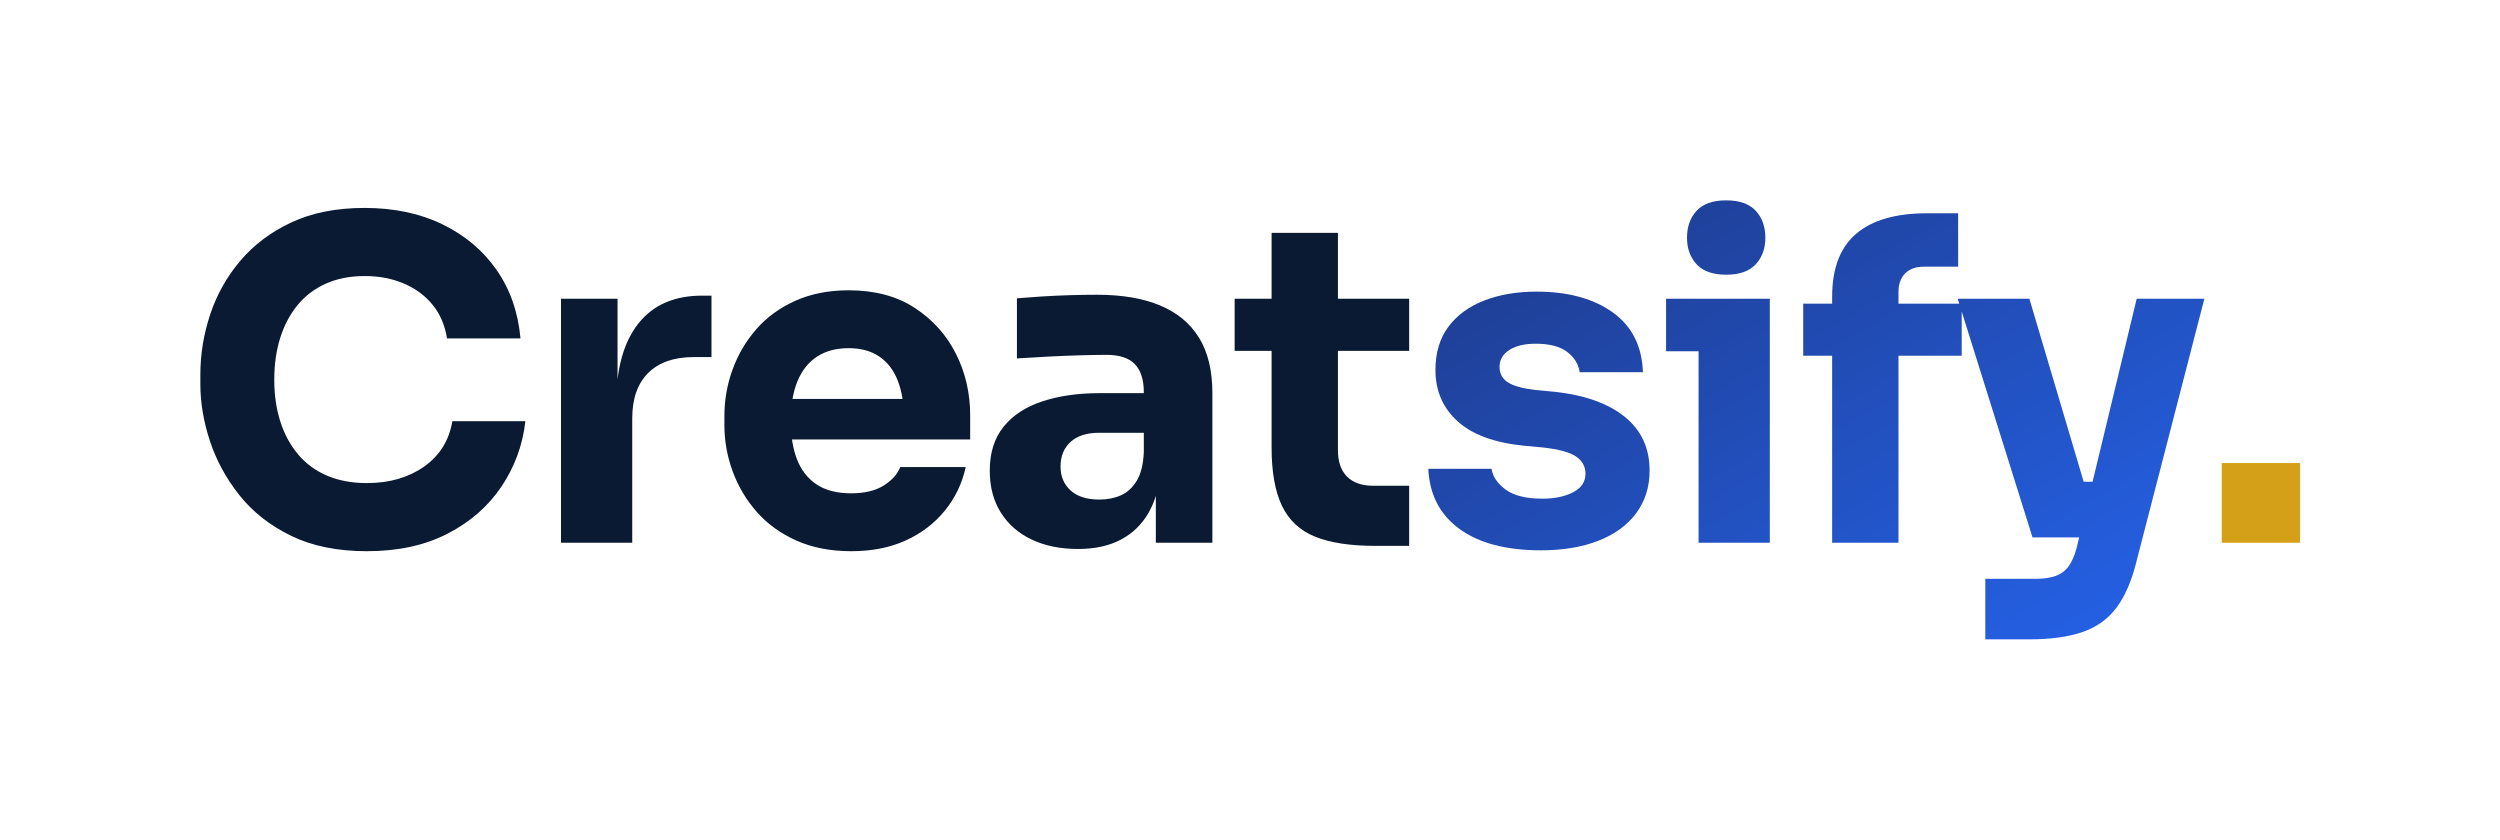
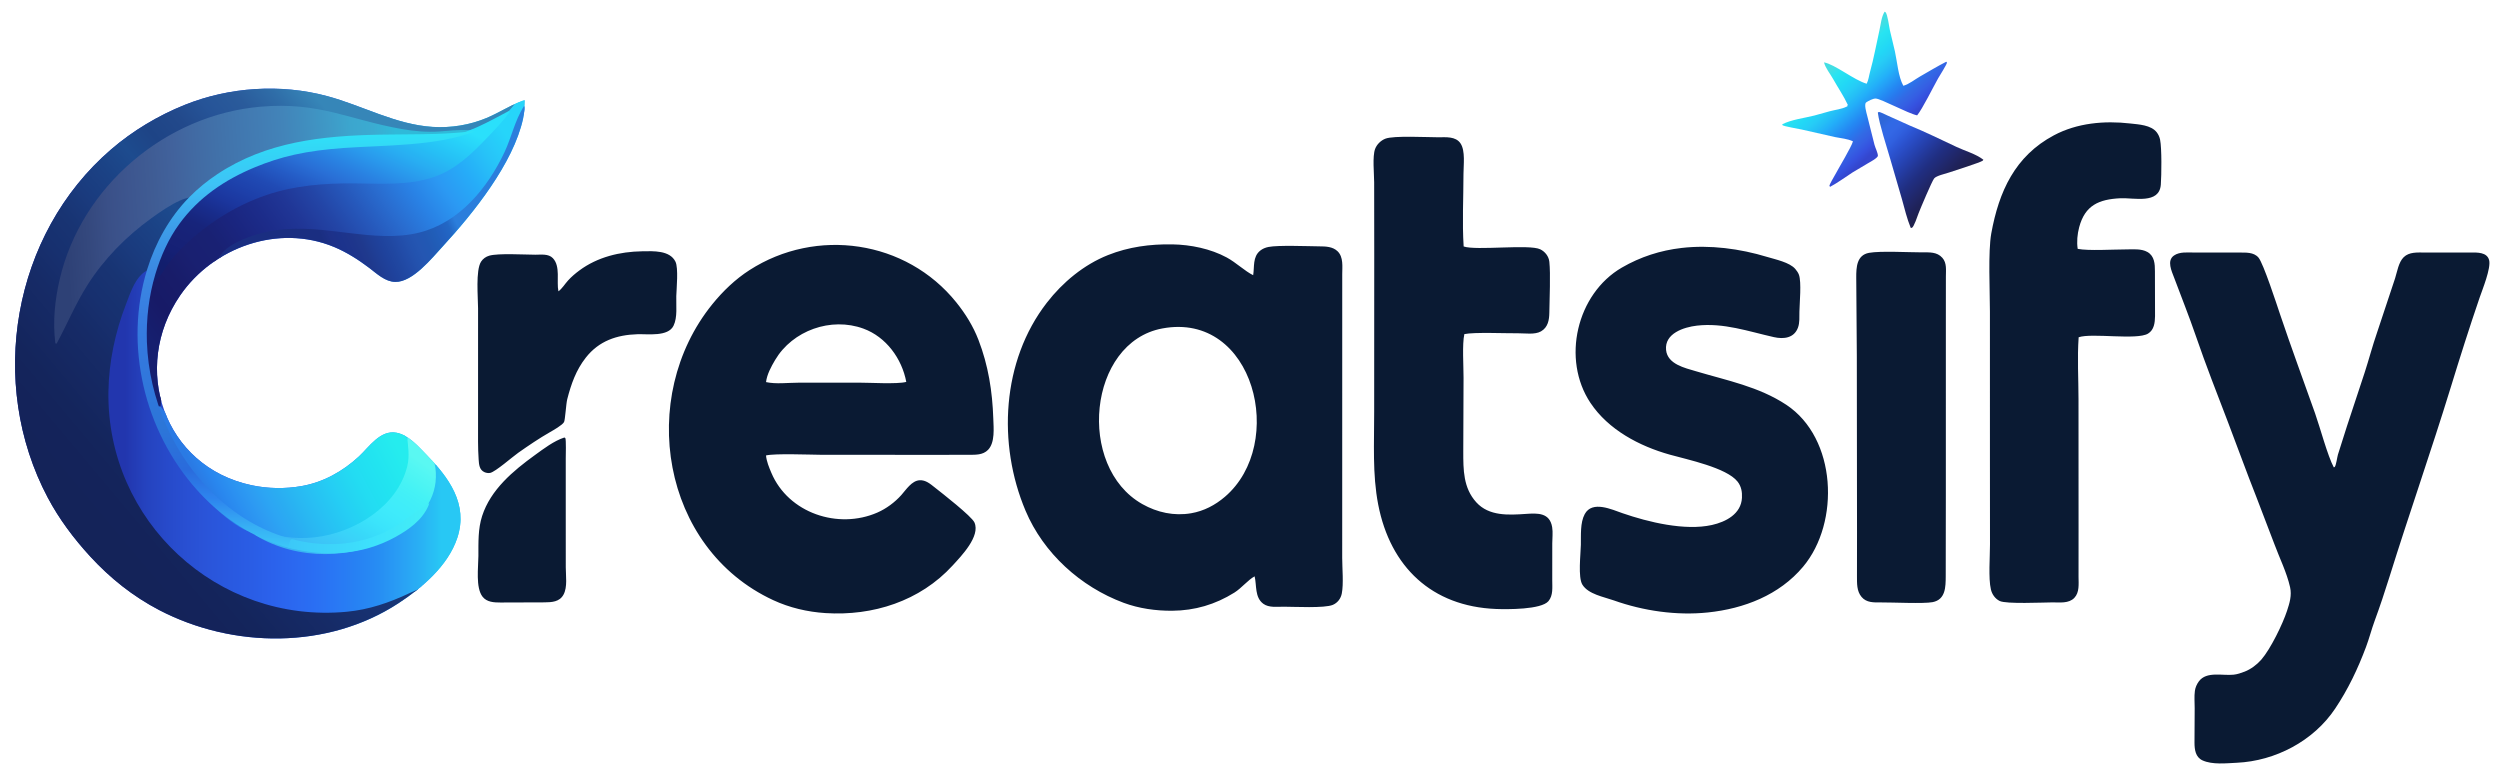
- <svg xmlns="http://www.w3.org/2000/svg" viewBox="0 0 1123 377" width="1123" height="377">
+ <svg xmlns="http://www.w3.org/2000/svg" viewBox="264 404 2170 673" width="2170" height="673">
  <defs>
-     <linearGradient id="g1" x1="0" y1="0" x2="1" y2="1">
-       <stop offset="0" stop-color="#1E3A8A" />
-       <stop offset="1" stop-color="#2563EB" />
+     <linearGradient id="g0" gradientUnits="userSpaceOnUse" x1="610.71" y1="554.34" x2="293.48" y2="820.53">
+       <stop offset="0" stop-color="#3686b8" />
+       <stop offset="0.031" stop-color="#3686b8" />
+       <stop offset="0.094" stop-color="#2f6da8" />
+       <stop offset="0.156" stop-color="#2a5b9b" />
+       <stop offset="0.219" stop-color="#265498" />
+       <stop offset="0.281" stop-color="#22498b" />
+       <stop offset="0.344" stop-color="#1e4486" />
+       <stop offset="0.406" stop-color="#1d4b8e" />
+       <stop offset="0.469" stop-color="#1b4285" />
+       <stop offset="0.531" stop-color="#1a3b7e" />
+       <stop offset="0.594" stop-color="#183473" />
+       <stop offset="0.656" stop-color="#17306f" />
+       <stop offset="0.719" stop-color="#162b67" />
+       <stop offset="0.781" stop-color="#152862" />
+       <stop offset="0.844" stop-color="#14255c" />
+       <stop offset="0.906" stop-color="#14235a" />
+       <stop offset="0.969" stop-color="#142359" />
+       <stop offset="1" stop-color="#142359" />
+     </linearGradient>
+     <linearGradient id="g1" gradientUnits="userSpaceOnUse" x1="363.5" y1="852.15" x2="656.5" y2="852.15">
+       <stop offset="0" stop-color="#2236ae" />
+       <stop offset="0.031" stop-color="#2236ae" />
+       <stop offset="0.094" stop-color="#2543bf" />
+       <stop offset="0.156" stop-color="#274aca" />
+       <stop offset="0.219" stop-color="#2950d3" />
+       <stop offset="0.281" stop-color="#2a55da" />
+       <stop offset="0.344" stop-color="#2959e0" />
+       <stop offset="0.406" stop-color="#2a5de5" />
+       <stop offset="0.469" stop-color="#2b62ec" />
+       <stop offset="0.531" stop-color="#2b68f0" />
+       <stop offset="0.594" stop-color="#2a6ff3" />
+       <stop offset="0.656" stop-color="#2978f4" />
+       <stop offset="0.719" stop-color="#2782f3" />
+       <stop offset="0.781" stop-color="#278df3" />
+       <stop offset="0.844" stop-color="#299ef4" />
+       <stop offset="0.906" stop-color="#29b1f4" />
+       <stop offset="0.969" stop-color="#28c8f4" />
+       <stop offset="1" stop-color="#28c8f4" />
+     </linearGradient>
+     <linearGradient id="g2" gradientUnits="userSpaceOnUse" x1="695.02" y1="489.63" x2="389.68" y2="711.47">
+       <stop offset="0" stop-color="#26d5fa" />
+       <stop offset="0.031" stop-color="#26d5fa" />
+       <stop offset="0.094" stop-color="#27c3f8" />
+       <stop offset="0.156" stop-color="#26acf8" />
+       <stop offset="0.219" stop-color="#2b99f3" />
+       <stop offset="0.281" stop-color="#2982e5" />
+       <stop offset="0.344" stop-color="#296dd0" />
+       <stop offset="0.406" stop-color="#2658bb" />
+       <stop offset="0.469" stop-color="#2345a6" />
+       <stop offset="0.531" stop-color="#203696" />
+       <stop offset="0.594" stop-color="#1c2c8a" />
+       <stop offset="0.656" stop-color="#1a257f" />
+       <stop offset="0.719" stop-color="#192173" />
+       <stop offset="0.781" stop-color="#192071" />
+       <stop offset="0.844" stop-color="#181c69" />
+       <stop offset="0.906" stop-color="#171a67" />
+       <stop offset="0.969" stop-color="#161f6f" />
+       <stop offset="1" stop-color="#161f6f" />
+     </linearGradient>
+     <linearGradient id="g3" gradientUnits="userSpaceOnUse" x1="619.03" y1="543.63" x2="308.15" y2="565.36">
+       <stop offset="0" stop-color="#2fbad9" />
+       <stop offset="0.031" stop-color="#2fbad9" />
+       <stop offset="0.094" stop-color="#3babd1" />
+       <stop offset="0.156" stop-color="#3ca6ce" />
+       <stop offset="0.219" stop-color="#3f99c6" />
+       <stop offset="0.281" stop-color="#408ebf" />
+       <stop offset="0.344" stop-color="#4284b9" />
+       <stop offset="0.406" stop-color="#427db4" />
+       <stop offset="0.469" stop-color="#4177af" />
+       <stop offset="0.531" stop-color="#4171a9" />
+       <stop offset="0.594" stop-color="#416aa3" />
+       <stop offset="0.656" stop-color="#41629c" />
+       <stop offset="0.719" stop-color="#3f5c94" />
+       <stop offset="0.781" stop-color="#3d568f" />
+       <stop offset="0.844" stop-color="#3a5088" />
+       <stop offset="0.906" stop-color="#34487d" />
+       <stop offset="0.969" stop-color="#2e4176" />
+       <stop offset="1" stop-color="#2e4176" />
+     </linearGradient>
+     <linearGradient id="g4" gradientUnits="userSpaceOnUse" x1="614.44" y1="791.07" x2="459.15" y2="873.64">
+       <stop offset="0" stop-color="#25ecee" />
+       <stop offset="0.031" stop-color="#25ecee" />
+       <stop offset="0.094" stop-color="#24e8ef" />
+       <stop offset="0.156" stop-color="#22e4f0" />
+       <stop offset="0.219" stop-color="#22e0f1" />
+       <stop offset="0.281" stop-color="#23dcf2" />
+       <stop offset="0.344" stop-color="#24d5f2" />
+       <stop offset="0.406" stop-color="#25cef4" />
+       <stop offset="0.469" stop-color="#26c6f3" />
+       <stop offset="0.531" stop-color="#28bef3" />
+       <stop offset="0.594" stop-color="#29b6f2" />
+       <stop offset="0.656" stop-color="#2aadf2" />
+       <stop offset="0.719" stop-color="#2ca5f3" />
+       <stop offset="0.781" stop-color="#2d9bf2" />
+       <stop offset="0.844" stop-color="#2b91f1" />
+       <stop offset="0.906" stop-color="#2986ee" />
+       <stop offset="0.969" stop-color="#2a7ae4" />
+       <stop offset="1" stop-color="#2a7ae4" />
+     </linearGradient>
+     <linearGradient id="g5" gradientUnits="userSpaceOnUse" x1="583.41" y1="467.21" x2="480.78" y2="677.63">
+       <stop offset="0" stop-color="#2ae0fb" />
+       <stop offset="0.031" stop-color="#2ae0fb" />
+       <stop offset="0.094" stop-color="#27cff9" />
+       <stop offset="0.156" stop-color="#26bff5" />
+       <stop offset="0.219" stop-color="#28adf2" />
+       <stop offset="0.281" stop-color="#2998ec" />
+       <stop offset="0.344" stop-color="#2982e2" />
+       <stop offset="0.406" stop-color="#296fd6" />
+       <stop offset="0.469" stop-color="#245bc5" />
+       <stop offset="0.531" stop-color="#204ab4" />
+       <stop offset="0.594" stop-color="#1d40aa" />
+       <stop offset="0.656" stop-color="#1b369e" />
+       <stop offset="0.719" stop-color="#182c8b" />
+       <stop offset="0.781" stop-color="#17247b" />
+       <stop offset="0.844" stop-color="#172277" />
+       <stop offset="0.906" stop-color="#152075" />
+       <stop offset="0.969" stop-color="#121e6d" />
+       <stop offset="1" stop-color="#121e6d" />
+     </linearGradient>
+     <linearGradient id="g6" gradientUnits="userSpaceOnUse" x1="663.66" y1="596.27" x2="554.34" y2="644.94">
+       <stop offset="0" stop-color="#2b7edc" />
+       <stop offset="0.031" stop-color="#2b7edc" />
+       <stop offset="0.094" stop-color="#2267c5" />
+       <stop offset="0.156" stop-color="#2260bf" />
+       <stop offset="0.219" stop-color="#215db7" />
+       <stop offset="0.281" stop-color="#2258b3" />
+       <stop offset="0.344" stop-color="#2456b2" />
+       <stop offset="0.406" stop-color="#2352ae" />
+       <stop offset="0.469" stop-color="#224ca8" />
+       <stop offset="0.531" stop-color="#2047a1" />
+       <stop offset="0.594" stop-color="#1f429c" />
+       <stop offset="0.656" stop-color="#1f3e95" />
+       <stop offset="0.719" stop-color="#1f398d" />
+       <stop offset="0.781" stop-color="#1e358c" />
+       <stop offset="0.844" stop-color="#1c338c" />
+       <stop offset="0.906" stop-color="#1d3189" />
+       <stop offset="0.969" stop-color="#1a2e81" />
+       <stop offset="1" stop-color="#1a2e81" />
+     </linearGradient>
+     <linearGradient id="g7" gradientUnits="userSpaceOnUse" x1="631.12" y1="800.61" x2="557.89" y2="909.18">
+       <stop offset="0" stop-color="#5af8f2" />
+       <stop offset="0.031" stop-color="#5af8f2" />
+       <stop offset="0.094" stop-color="#52f6f3" />
+       <stop offset="0.156" stop-color="#4cf4f3" />
+       <stop offset="0.219" stop-color="#45f2f5" />
+       <stop offset="0.281" stop-color="#42eff7" />
+       <stop offset="0.344" stop-color="#40edf9" />
+       <stop offset="0.406" stop-color="#3febfb" />
+       <stop offset="0.469" stop-color="#3de8fb" />
+       <stop offset="0.531" stop-color="#3be4fb" />
+       <stop offset="0.594" stop-color="#39defa" />
+       <stop offset="0.656" stop-color="#38d8f9" />
+       <stop offset="0.719" stop-color="#3ad2f9" />
+       <stop offset="0.781" stop-color="#3bcbf8" />
+       <stop offset="0.844" stop-color="#3cc5f7" />
+       <stop offset="0.906" stop-color="#3cbdf6" />
+       <stop offset="0.969" stop-color="#38b3f3" />
+       <stop offset="1" stop-color="#38b3f3" />
+     </linearGradient>
+     <linearGradient id="g8" gradientUnits="userSpaceOnUse" x1="645.32" y1="518.26" x2="647.29" y2="529.43">
+       <stop offset="0" stop-color="#2fe4f7" />
+       <stop offset="0.083" stop-color="#2fe4f7" />
+       <stop offset="0.25" stop-color="#29e5f8" />
+       <stop offset="0.417" stop-color="#28e5f9" />
+       <stop offset="0.583" stop-color="#26e1f9" />
+       <stop offset="0.75" stop-color="#26d9f8" />
+       <stop offset="0.917" stop-color="#27d3f9" />
+       <stop offset="1" stop-color="#27d3f9" />
+     </linearGradient>
+     <linearGradient id="g9" gradientUnits="userSpaceOnUse" x1="621.71" y1="835.88" x2="629.27" y2="866.22">
+       <stop offset="0" stop-color="#44f1f5" />
+       <stop offset="0.083" stop-color="#44f1f5" />
+       <stop offset="0.25" stop-color="#42eff7" />
+       <stop offset="0.417" stop-color="#40ecfa" />
+       <stop offset="0.583" stop-color="#40eafc" />
+       <stop offset="0.75" stop-color="#3ee6fd" />
+       <stop offset="0.917" stop-color="#38dcfb" />
+       <stop offset="1" stop-color="#38dcfb" />
+     </linearGradient>
+     <linearGradient id="g10" gradientUnits="userSpaceOnUse" x1="588.44" y1="861.53" x2="583.97" y2="886.89">
+       <stop offset="0" stop-color="#3de1fc" />
+       <stop offset="0.083" stop-color="#3de1fc" />
+       <stop offset="0.25" stop-color="#3bddfa" />
+       <stop offset="0.417" stop-color="#3bd8fa" />
+       <stop offset="0.583" stop-color="#3bd4fa" />
+       <stop offset="0.75" stop-color="#3dcefa" />
+       <stop offset="0.917" stop-color="#3ec8fb" />
+       <stop offset="1" stop-color="#3ec8fb" />
+     </linearGradient>
+     <linearGradient id="g11" gradientUnits="userSpaceOnUse" x1="461.69" y1="839.74" x2="454.16" y2="852.78">
+       <stop offset="0" stop-color="#2481ec" />
+       <stop offset="0.083" stop-color="#2481ec" />
+       <stop offset="0.25" stop-color="#2685ed" />
+       <stop offset="0.417" stop-color="#298cf0" />
+       <stop offset="0.583" stop-color="#2c94f4" />
+       <stop offset="0.75" stop-color="#309af8" />
+       <stop offset="0.917" stop-color="#339dfa" />
+       <stop offset="1" stop-color="#339dfa" />
+     </linearGradient>
+     <linearGradient id="g12" gradientUnits="userSpaceOnUse" x1="491.91" y1="855.93" x2="492.76" y2="880.15">
+       <stop offset="0" stop-color="#2e96f2" />
+       <stop offset="0.083" stop-color="#2e96f2" />
+       <stop offset="0.25" stop-color="#309df4" />
+       <stop offset="0.417" stop-color="#32a0f6" />
+       <stop offset="0.583" stop-color="#33a5f6" />
+       <stop offset="0.75" stop-color="#35aaf4" />
+       <stop offset="0.917" stop-color="#37adf3" />
+       <stop offset="1" stop-color="#37adf3" />
+     </linearGradient>
+     <linearGradient id="g13" gradientUnits="userSpaceOnUse" x1="545.37" y1="869.29" x2="531.13" y2="890.4">
+       <stop offset="0" stop-color="#3cc8f8" />
+       <stop offset="0.083" stop-color="#3cc8f8" />
+       <stop offset="0.25" stop-color="#3cc4f8" />
+       <stop offset="0.417" stop-color="#3dbff7" />
+       <stop offset="0.583" stop-color="#3dbbf7" />
+       <stop offset="0.75" stop-color="#3bb7f6" />
+       <stop offset="0.917" stop-color="#3ab3f4" />
+       <stop offset="1" stop-color="#3ab3f4" />
+     </linearGradient>
+     <linearGradient id="g14" gradientUnits="userSpaceOnUse" x1="559.83" y1="511.5" x2="590.52" y2="541.14">
+       <stop offset="0" stop-color="#32d6f4" />
+       <stop offset="0.083" stop-color="#32d6f4" />
+       <stop offset="0.25" stop-color="#32dbf5" />
+       <stop offset="0.417" stop-color="#31dff7" />
+       <stop offset="0.583" stop-color="#30dff7" />
+       <stop offset="0.75" stop-color="#32e0f8" />
+       <stop offset="0.917" stop-color="#31e3f9" />
+       <stop offset="1" stop-color="#31e3f9" />
+     </linearGradient>
+     <linearGradient id="g15" gradientUnits="userSpaceOnUse" x1="436.91" y1="812.87" x2="426.86" y2="824.02">
+       <stop offset="0" stop-color="#2e77e1" />
+       <stop offset="0.083" stop-color="#2e77e1" />
+       <stop offset="0.25" stop-color="#2b77e2" />
+       <stop offset="0.417" stop-color="#2879e4" />
+       <stop offset="0.583" stop-color="#287be5" />
+       <stop offset="0.75" stop-color="#2e88f0" />
+       <stop offset="0.917" stop-color="#2f8ff3" />
+       <stop offset="1" stop-color="#2f8ff3" />
+     </linearGradient>
+     <linearGradient id="g16" gradientUnits="userSpaceOnUse" x1="475.84" y1="531.67" x2="457.6" y2="569.07">
+       <stop offset="0" stop-color="#38c9f7" />
+       <stop offset="0.083" stop-color="#38c9f7" />
+       <stop offset="0.25" stop-color="#35c4f5" />
+       <stop offset="0.417" stop-color="#36c2f4" />
+       <stop offset="0.583" stop-color="#39bff5" />
+       <stop offset="0.75" stop-color="#3ebff4" />
+       <stop offset="0.917" stop-color="#42bff7" />
+       <stop offset="1" stop-color="#42bff7" />
+     </linearGradient>
+     <linearGradient id="g17" gradientUnits="userSpaceOnUse" x1="531.54" y1="516.2" x2="502.31" y2="548.67">
+       <stop offset="0" stop-color="#32d4f4" />
+       <stop offset="0.083" stop-color="#32d4f4" />
+       <stop offset="0.25" stop-color="#31d2f6" />
+       <stop offset="0.417" stop-color="#34d2f7" />
+       <stop offset="0.583" stop-color="#37d3f9" />
+       <stop offset="0.75" stop-color="#3fd1f9" />
+       <stop offset="0.917" stop-color="#3dd0fa" />
+       <stop offset="1" stop-color="#3dd0fa" />
+     </linearGradient>
+     <linearGradient id="g18" gradientUnits="userSpaceOnUse" x1="422.88" y1="790.46" x2="406.54" y2="791.6">
+       <stop offset="0" stop-color="#2e73e1" />
+       <stop offset="0.083" stop-color="#2e73e1" />
+       <stop offset="0.25" stop-color="#2d72de" />
+       <stop offset="0.417" stop-color="#2d6fdc" />
+       <stop offset="0.583" stop-color="#2c6cda" />
+       <stop offset="0.75" stop-color="#2a69d9" />
+       <stop offset="0.917" stop-color="#2665d5" />
+       <stop offset="1" stop-color="#2665d5" />
+     </linearGradient>
+     <linearGradient id="g19" gradientUnits="userSpaceOnUse" x1="442.57" y1="562.29" x2="414.33" y2="598.44">
+       <stop offset="0" stop-color="#42bcf5" />
+       <stop offset="0.083" stop-color="#42bcf5" />
+       <stop offset="0.25" stop-color="#43b7f5" />
+       <stop offset="0.417" stop-color="#40aef2" />
+       <stop offset="0.583" stop-color="#39a6ec" />
+       <stop offset="0.75" stop-color="#379fe8" />
+       <stop offset="0.917" stop-color="#399ce7" />
+       <stop offset="1" stop-color="#399ce7" />
+     </linearGradient>
+     <linearGradient id="g20" gradientUnits="userSpaceOnUse" x1="402.34" y1="598.81" x2="403.66" y2="636.65">
+       <stop offset="0" stop-color="#3d9ee9" />
+       <stop offset="0.083" stop-color="#3d9ee9" />
+       <stop offset="0.25" stop-color="#409eea" />
+       <stop offset="0.417" stop-color="#419beb" />
+       <stop offset="0.583" stop-color="#4097e9" />
+       <stop offset="0.75" stop-color="#3f90e6" />
+       <stop offset="0.917" stop-color="#3b88e2" />
+       <stop offset="1" stop-color="#3b88e2" />
+     </linearGradient>
+     <linearGradient id="g21" gradientUnits="userSpaceOnUse" x1="396.59" y1="640.24" x2="382.99" y2="673.89">
+       <stop offset="0" stop-color="#3783dc" />
+       <stop offset="0.083" stop-color="#3783dc" />
+       <stop offset="0.25" stop-color="#3b80da" />
+       <stop offset="0.417" stop-color="#3a80de" />
+       <stop offset="0.583" stop-color="#3a81e4" />
+       <stop offset="0.75" stop-color="#3a7fe5" />
+       <stop offset="0.917" stop-color="#387de3" />
+       <stop offset="1" stop-color="#387de3" />
+     </linearGradient>
+     <linearGradient id="g22" gradientUnits="userSpaceOnUse" x1="380.15" y1="680.54" x2="393.98" y2="708.88">
+       <stop offset="0" stop-color="#377ce0" />
+       <stop offset="0.1" stop-color="#377ce0" />
+       <stop offset="0.3" stop-color="#377cde" />
+       <stop offset="0.5" stop-color="#377ce0" />
+       <stop offset="0.7" stop-color="#357be1" />
+       <stop offset="0.9" stop-color="#3379de" />
+       <stop offset="1" stop-color="#3379de" />
+     </linearGradient>
+     <linearGradient id="g23" gradientUnits="userSpaceOnUse" x1="405.21" y1="749.48" x2="395.11" y2="770.19">
+       <stop offset="0" stop-color="#2c76d8" />
+       <stop offset="0.1" stop-color="#2c76d8" />
+       <stop offset="0.3" stop-color="#2a75d9" />
+       <stop offset="0.5" stop-color="#2c73dd" />
+       <stop offset="0.7" stop-color="#2e6dd9" />
+       <stop offset="0.9" stop-color="#2868d6" />
+       <stop offset="1" stop-color="#2868d6" />
+     </linearGradient>
+     <linearGradient id="g24" gradientUnits="userSpaceOnUse" x1="396.43" y1="716.88" x2="386.83" y2="740.63">
+       <stop offset="0" stop-color="#3177dc" />
+       <stop offset="0.1" stop-color="#3177dc" />
+       <stop offset="0.3" stop-color="#307adf" />
+       <stop offset="0.5" stop-color="#3279df" />
+       <stop offset="0.7" stop-color="#3279e0" />
+       <stop offset="0.9" stop-color="#3078e0" />
+       <stop offset="1" stop-color="#3078e0" />
+     </linearGradient>
+     <linearGradient id="s0" gradientUnits="userSpaceOnUse" x1="1855.14" y1="459.17" x2="1910.89" y2="521.09">
+       <stop offset="0" stop-color="#42dee3" />
+       <stop offset="0.036" stop-color="#42dee3" />
+       <stop offset="0.107" stop-color="#28e4f2" />
+       <stop offset="0.179" stop-color="#25def2" />
+       <stop offset="0.25" stop-color="#22d7f6" />
+       <stop offset="0.321" stop-color="#26cdf6" />
+       <stop offset="0.393" stop-color="#25bff6" />
+       <stop offset="0.464" stop-color="#23aff9" />
+       <stop offset="0.536" stop-color="#249cf6" />
+       <stop offset="0.607" stop-color="#2489f3" />
+       <stop offset="0.679" stop-color="#2878ed" />
+       <stop offset="0.75" stop-color="#326ae5" />
+       <stop offset="0.821" stop-color="#355fe3" />
+       <stop offset="0.893" stop-color="#3551df" />
+       <stop offset="0.964" stop-color="#3446ce" />
+       <stop offset="1" stop-color="#3446ce" />
+     </linearGradient>
+     <linearGradient id="s1" gradientUnits="userSpaceOnUse" x1="1894.03" y1="509.11" x2="1955.45" y2="568.42">
+       <stop offset="0" stop-color="#2e67d8" />
+       <stop offset="0.036" stop-color="#2e67d8" />
+       <stop offset="0.107" stop-color="#3169e5" />
+       <stop offset="0.179" stop-color="#3367e5" />
+       <stop offset="0.25" stop-color="#3060df" />
+       <stop offset="0.321" stop-color="#2c55d3" />
+       <stop offset="0.393" stop-color="#294cc4" />
+       <stop offset="0.464" stop-color="#2644b4" />
+       <stop offset="0.536" stop-color="#243ca3" />
+       <stop offset="0.607" stop-color="#223591" />
+       <stop offset="0.679" stop-color="#202e81" />
+       <stop offset="0.75" stop-color="#202a74" />
+       <stop offset="0.821" stop-color="#202666" />
+       <stop offset="0.893" stop-color="#1f2259" />
+       <stop offset="0.964" stop-color="#1f214e" />
+       <stop offset="1" stop-color="#1f214e" />
+     </linearGradient>
+     <clipPath id="clipC">
+       <path clip-rule="evenodd" d="M719.57 490.84C719.42 496.32 719.19 501.67 718.01 507.05C709.59 545.66 674.94 588.93 648.50 617.64C639.02 627.93 622.23 649.00 607.09 648.70C598.26 648.52 591.19 641.61 584.56 636.59C575.04 629.39 564.82 622.86 553.76 618.28C505.77 598.38 449.30 618.37 420.39 660.39C377.26 723.07 405.91 809.09 482.54 825.21C496.67 828.18 511.44 828.42 525.66 825.94C544.52 822.66 561.45 813.21 575.44 800.30C584.46 791.96 594.03 776.89 608.26 779.62C618.60 781.60 626.92 791.31 633.95 798.47C653.46 818.33 670.67 841.55 660.94 870.86C652.89 895.11 630.49 914.15 609.76 927.68C548.39 967.73 466.33 966.91 402.28 933.59C379.54 921.75 359.56 905.81 342.25 886.95C328.08 871.50 315.36 854.59 305.51 836.04C252.74 736.62 274.71 607.48 360.43 533.70C379.23 517.52 401.27 504.32 424.28 495.06C462.97 479.49 507.51 476.56 547.82 487.37C578.67 495.65 607.16 512.09 639.53 514.15C655.40 515.16 671.65 512.54 686.33 506.41C697.70 501.66 707.82 494.72 719.57 490.84Z" />
+     </clipPath>
+     <linearGradient id="rimA" gradientUnits="userSpaceOnUse" x1="0" y1="517" x2="0" y2="880">
+       <stop offset="0" stop-color="#2fe4f7" />
+       <stop offset="0.06" stop-color="#34d3f6" />
+       <stop offset="0.13" stop-color="#3ec2f6" />
+       <stop offset="0.23" stop-color="#3d9ee9" />
+       <stop offset="0.34" stop-color="#3b88e2" />
+       <stop offset="0.45" stop-color="#377ce0" />
+       <stop offset="0.59" stop-color="#3177dc" />
+       <stop offset="0.71" stop-color="#2c76d8" />
+       <stop offset="0.81" stop-color="#2a6bdc" />
+       <stop offset="0.88" stop-color="#2d84ee" />
+       <stop offset="0.95" stop-color="#37b0f4" />
+       <stop offset="1" stop-color="#3cc8f8" />
+     </linearGradient>
+     <linearGradient id="rimB" gradientUnits="userSpaceOnUse" x1="515" y1="0" x2="644" y2="0">
+       <stop offset="0" stop-color="#3cc8f8" />
+       <stop offset="0.55" stop-color="#3de1fc" />
+       <stop offset="1" stop-color="#44f1f5" />
    </linearGradient>
  </defs>
-   <path id="Creat" d="M164.80 247.60C151.60 247.60 140.27 245.30 130.80 240.70C121.33 236.10 113.60 230.03 107.60 222.50C101.60 214.97 97.17 206.83 94.30 198.10C91.43 189.37 90.00 180.87 90.00 172.60L90.00 168.20C90.00 159.13 91.47 150.17 94.40 141.30C97.33 132.43 101.83 124.40 107.90 117.20C113.97 110.00 121.63 104.23 130.90 99.90C140.17 95.57 151.13 93.40 163.80 93.40C177.00 93.40 188.67 95.87 198.80 100.80C208.93 105.73 217.03 112.57 223.10 121.30C229.17 130.03 232.73 140.27 233.80 152.00L200.80 152.00C199.87 146.13 197.73 141.13 194.40 137.00C191.07 132.87 186.77 129.67 181.50 127.40C176.23 125.13 170.33 124.00 163.80 124.00C157.27 124.00 151.47 125.13 146.40 127.40C141.33 129.67 137.10 132.87 133.70 137.00C130.30 141.13 127.70 146.03 125.90 151.70C124.10 157.37 123.20 163.67 123.20 170.60C123.20 177.40 124.10 183.63 125.90 189.30C127.70 194.97 130.37 199.90 133.90 204.10C137.43 208.30 141.80 211.50 147.00 213.70C152.20 215.90 158.13 217.00 164.80 217.00C174.93 217.00 183.50 214.53 190.50 209.60C197.50 204.67 201.73 197.87 203.20 189.20L236.00 189.20C234.80 199.87 231.23 209.63 225.30 218.50C219.37 227.37 211.30 234.43 201.10 239.70C190.90 244.97 178.80 247.60 164.80 247.60ZM252.00 243.80L252.00 134.20L277.40 134.20L277.40 181.20L276.80 181.20C276.80 165.73 280.10 153.80 286.70 145.40C293.30 137.00 302.87 132.80 315.40 132.80L319.60 132.80L319.60 160.40L311.60 160.40C302.80 160.40 296.00 162.77 291.20 167.50C286.40 172.23 284.00 179.07 284.00 188.00L284.00 243.80ZM382.40 247.60C373.07 247.60 364.83 246.00 357.70 242.80C350.57 239.60 344.63 235.30 339.90 229.90C335.17 224.50 331.57 218.43 329.10 211.70C326.63 204.97 325.40 198.07 325.40 191.00L325.40 187.00C325.40 179.67 326.63 172.63 329.10 165.90C331.57 159.17 335.13 153.13 339.80 147.80C344.47 142.47 350.30 138.23 357.30 135.10C364.30 131.97 372.27 130.40 381.20 130.40C392.93 130.40 402.83 133.03 410.90 138.30C418.97 143.57 425.13 150.43 429.40 158.90C433.67 167.37 435.80 176.60 435.80 186.60L435.80 197.40L338.80 197.40L338.80 179.20L416.40 179.20L406.00 187.60C406.00 181.07 405.07 175.47 403.20 170.80C401.33 166.13 398.57 162.57 394.90 160.10C391.23 157.63 386.67 156.40 381.20 156.40C375.60 156.40 370.87 157.67 367.00 160.20C363.13 162.73 360.20 166.43 358.20 171.30C356.20 176.17 355.20 182.13 355.20 189.20C355.20 195.73 356.13 201.43 358.00 206.30C359.87 211.17 362.80 214.93 366.80 217.60C370.80 220.27 376.00 221.60 382.40 221.60C388.27 221.60 393.07 220.47 396.80 218.20C400.53 215.93 403.07 213.13 404.40 209.80L433.80 209.80C432.20 217.13 429.07 223.67 424.40 229.40C419.73 235.13 413.87 239.60 406.80 242.80C399.73 246.00 391.60 247.60 382.40 247.60ZM519.20 243.80L519.20 211.40L513.80 211.40L513.80 176.20C513.80 170.60 512.47 166.40 509.80 163.60C507.13 160.80 502.87 159.40 497.00 159.40C494.07 159.40 490.20 159.47 485.40 159.60C480.60 159.73 475.67 159.93 470.60 160.20C465.53 160.47 460.93 160.73 456.80 161.00L456.80 134.00C459.87 133.73 463.47 133.47 467.60 133.20C471.73 132.93 476.00 132.73 480.40 132.60C484.80 132.47 488.93 132.40 492.80 132.40C504.00 132.40 513.43 134.00 521.10 137.20C528.77 140.40 534.60 145.23 538.60 151.70C542.60 158.17 544.60 166.47 544.60 176.60L544.60 243.80ZM484.20 246.60C476.33 246.60 469.43 245.20 463.50 242.40C457.57 239.60 452.93 235.57 449.60 230.30C446.27 225.03 444.60 218.73 444.60 211.40C444.60 203.40 446.67 196.83 450.80 191.70C454.93 186.57 460.73 182.77 468.20 180.30C475.67 177.83 484.27 176.60 494.00 176.60L517.40 176.60L517.40 194.40L493.80 194.40C488.20 194.40 483.90 195.77 480.90 198.50C477.90 201.23 476.40 204.93 476.40 209.60C476.40 214.00 477.90 217.57 480.90 220.30C483.90 223.03 488.20 224.40 493.80 224.40C497.40 224.40 500.63 223.77 503.50 222.50C506.37 221.23 508.73 219.07 510.60 216.00C512.47 212.93 513.53 208.67 513.80 203.20L521.40 211.20C520.73 218.80 518.90 225.20 515.90 230.40C512.90 235.60 508.77 239.60 503.50 242.40C498.23 245.20 491.80 246.60 484.20 246.60ZM617.60 245.20C606.53 245.20 597.60 243.83 590.80 241.10C584.00 238.37 579.03 233.77 575.90 227.30C572.77 220.83 571.20 212.07 571.20 201.00L571.20 104.60L601.00 104.60L601.00 202.20C601.00 207.40 602.37 211.37 605.10 214.10C607.83 216.83 611.73 218.20 616.80 218.20L633.00 218.20L633.00 245.20ZM554.60 157.60L554.60 134.20L633.00 134.20L633.00 157.60Z" fill="#0A1A33" />
-   <path id="sify" d="M692.20 247.20C676.60 247.20 664.40 244.00 655.60 237.60C646.80 231.20 642.13 222.20 641.60 210.60L670.00 210.60C670.53 214.07 672.63 217.17 676.30 219.90C679.97 222.63 685.47 224.00 692.80 224.00C698.40 224.00 703.03 223.03 706.70 221.10C710.37 219.17 712.20 216.40 712.20 212.80C712.20 209.60 710.80 207.03 708.00 205.10C705.20 203.17 700.20 201.80 693.00 201.00L684.40 200.20C671.20 198.87 661.30 195.20 654.70 189.20C648.10 183.20 644.80 175.53 644.80 166.20C644.80 158.47 646.73 152.00 650.60 146.80C654.47 141.60 659.83 137.67 666.70 135.00C673.57 132.33 681.40 131.00 690.20 131.00C704.33 131.00 715.73 134.10 724.40 140.30C733.07 146.50 737.60 155.47 738.00 167.20L709.60 167.20C709.07 163.60 707.20 160.57 704.00 158.10C700.80 155.63 696.07 154.40 689.80 154.40C684.87 154.40 680.93 155.33 678.00 157.20C675.07 159.07 673.60 161.60 673.60 164.80C673.60 167.87 674.87 170.20 677.40 171.80C679.93 173.40 684.07 174.53 689.80 175.20L698.40 176.00C711.87 177.47 722.33 181.20 729.80 187.20C737.27 193.20 741.00 201.27 741.00 211.40C741.00 218.73 739.00 225.10 735.00 230.50C731.00 235.90 725.33 240.03 718.00 242.90C710.67 245.77 702.07 247.20 692.20 247.20ZM763.00 243.80L763.00 134.20L795.00 134.20L795.00 243.80ZM748.40 157.80L748.40 134.20L795.00 134.20L795.00 157.80ZM775.40 123.40C769.40 123.40 764.97 121.83 762.10 118.70C759.23 115.57 757.80 111.60 757.80 106.80C757.80 101.87 759.23 97.83 762.10 94.70C764.97 91.57 769.40 90.00 775.40 90.00C781.40 90.00 785.83 91.57 788.70 94.70C791.57 97.83 793.00 101.87 793.00 106.80C793.00 111.60 791.57 115.57 788.70 118.70C785.83 121.83 781.40 123.40 775.40 123.40ZM823.00 243.80L823.00 133.20C823.00 120.53 826.60 111.13 833.80 105.00C841.00 98.87 851.60 95.80 865.60 95.80L879.60 95.80L879.60 119.80L864.20 119.80C860.60 119.80 857.80 120.80 855.80 122.80C853.80 124.80 852.80 127.60 852.80 131.20L852.80 243.80ZM810.00 159.80L810.00 136.40L881.20 136.40L881.20 159.80ZM891.80 287.20L891.80 260.00L914.60 260.00C918.07 260.00 921.00 259.57 923.40 258.70C925.80 257.83 927.73 256.40 929.20 254.40C930.67 252.40 931.87 249.67 932.80 246.20L959.80 134.20L990.20 134.20L959.60 252.60C957.47 261.13 954.50 267.93 950.70 273.00C946.90 278.07 941.83 281.70 935.50 283.90C929.17 286.10 921.13 287.20 911.40 287.20ZM926.20 241.40L926.20 216.40L949.40 216.40L949.40 241.40ZM913.00 241.40L879.40 134.20L911.60 134.20L943.40 241.40Z" fill="url(#g1)" />
-   <path id="dot" d="M998.00 243.80L998.00 208.00L1033.20 208.00L1033.20 243.80Z" fill="#D4A017" />
+   <g id="symbol-c" clip-path="url(#clipC)">
+     <path id="underlay" fill="url(#g1)" d="M719.57 490.84C719.42 496.32 719.19 501.67 718.01 507.05C709.59 545.66 674.94 588.93 648.50 617.64C639.02 627.93 622.23 649.00 607.09 648.70C598.26 648.52 591.19 641.61 584.56 636.59C575.04 629.39 564.82 622.86 553.76 618.28C505.77 598.38 449.30 618.37 420.39 660.39C377.26 723.07 405.91 809.09 482.54 825.21C496.67 828.18 511.44 828.42 525.66 825.94C544.52 822.66 561.45 813.21 575.44 800.30C584.46 791.96 594.03 776.89 608.26 779.62C618.60 781.60 626.92 791.31 633.95 798.47C653.46 818.33 670.67 841.55 660.94 870.86C652.89 895.11 630.49 914.15 609.76 927.68C548.39 967.73 466.33 966.91 402.28 933.59C379.54 921.75 359.56 905.81 342.25 886.95C328.08 871.50 315.36 854.59 305.51 836.04C252.74 736.62 274.71 607.48 360.43 533.70C379.23 517.52 401.27 504.32 424.28 495.06C462.97 479.49 507.51 476.56 547.82 487.37C578.67 495.65 607.16 512.09 639.53 514.15C655.40 515.16 671.65 512.54 686.33 506.41C697.70 501.66 707.82 494.72 719.57 490.84Z" />
+     <path id="unit-1" fill="url(#g0)" stroke="url(#g0)" stroke-width="1.4" stroke-linejoin="round" fill-rule="evenodd" d="M312.77 701.60C318.21 691.49 322.78 680.96 328.12 670.79C343.27 641.90 363.92 616.23 390.05 596.58C398.63 590.14 414.01 578.51 424.24 576.08C426.93 575.44 429.49 575.67 432.21 575.70C424.87 585.70 416.73 595.12 410.38 605.81C405.33 614.31 402.08 623.85 396.91 632.21C393.28 638.08 387.13 641.63 383.53 647.61C373.89 663.62 367.37 684.04 363.65 702.28C357.45 732.75 357.03 764.21 364.95 794.41C384.30 868.14 447.34 923.93 522.94 933.82C547.38 937.02 571.98 935.18 595.58 927.96C607.33 924.37 617.85 917.88 629.76 914.89C615.32 933.20 585.20 945.20 563.22 951.74C488.06 974.13 408.82 953.03 351.77 900.09C330.15 880.03 312.24 855.98 299.23 829.51C242.79 714.60 285.07 569.40 396.49 505.20C443.60 478.05 499.35 472.45 551.61 486.40C579.48 493.84 605.20 509.96 634.35 512.11C649.36 513.22 664.35 510.96 678.46 505.78C689.44 501.75 699.49 495.76 710.93 493.13C709.32 495.40 707.89 497.68 705.85 499.63C698.36 506.84 684.71 513.43 674.60 515.70C669.37 516.87 663.95 516.91 658.64 517.42C645.02 518.73 631.98 519.64 618.36 517.65C590.61 513.58 564.39 502.74 536.53 498.96C497.18 493.62 457.01 498.78 421.12 516.22C370.24 540.94 331.90 589.45 317.46 643.83C312.47 662.61 310.26 682.28 312.77 701.60Z" />
+     <path id="unit-2" fill="url(#g1)" stroke="url(#g1)" stroke-width="1.4" stroke-linejoin="round" fill-rule="evenodd" d="M642.85 805.32C668.01 829.19 672.48 860.72 653.29 890.07C648.74 897.03 643.22 903.87 636.72 909.11C631.46 913.35 625.03 915.44 618.98 918.29C601.56 926.50 584.08 932.51 564.79 934.32C453.02 944.81 357.22 855.92 358.81 744.07C359.18 718.08 364.74 692.24 374.11 668.04C377.41 659.52 380.89 648.59 387.79 642.27C389.46 640.73 391.39 639.75 393.28 638.55C392.96 657.79 386.88 671.65 387.41 693.85C387.80 709.99 389.08 727.25 393.97 742.72C395.55 747.72 398.23 752.26 399.81 757.25C401.99 764.14 402.31 771.26 405.06 778.06C415.61 804.16 435.39 830.71 456.84 848.86C496.28 882.20 549.44 895.59 597.64 873.01C613.29 865.68 628.07 854.68 636.23 839.09C641.90 828.26 641.47 817.11 642.85 805.32Z" />
+     <path id="unit-3" fill="url(#g2)" stroke="url(#g2)" stroke-width="1.4" stroke-linejoin="round" fill-rule="evenodd" d="M402.62 756.73C400.43 754.21 398.24 751.88 396.66 748.89C390.80 737.76 388.84 719.31 387.92 706.77C386.92 693.13 386.57 669.20 391.93 656.69C394.63 650.42 400.61 645.95 404.37 640.30C433.96 595.91 486.54 568.29 539.11 563.68C570.78 560.90 614.63 566.89 643.17 555.87C665.99 547.06 683.10 527.19 699.10 509.49C705.44 502.48 710.33 494.60 718.09 489.09C718.02 491.18 718.15 493.19 717.71 495.27C716.50 500.89 705.82 528.90 703.05 534.93C696.80 548.51 689.05 561.51 679.43 573.00C672.08 581.78 663.57 589.69 653.83 595.76C599.58 629.61 537.67 586.57 476.69 612.08C459.95 619.09 457.79 623.74 445.85 635.94C425.60 656.63 411.66 677.48 405.92 706.40C402.59 723.14 405.38 739.99 402.62 756.73Z" />
+     <path id="unit-4" fill="url(#g3)" stroke="url(#g3)" stroke-width="1.4" stroke-linejoin="round" fill-rule="evenodd" d="M312.71 701.61C310.41 683.31 312.33 664.59 316.49 646.67C335.19 566.03 408.24 504.39 490.24 497.31C541.26 492.91 566.43 508.55 612.54 516.68C623.35 518.58 634.39 519.59 645.36 518.82C653.70 518.24 661.61 517.13 669.99 517.75C639.67 530.88 604.54 525.69 572.44 525.59C556.44 525.54 540.40 526.40 524.63 529.21C503.39 532.99 482.94 540.18 464.56 551.55C454.66 557.67 446.41 565.71 438.18 570.83C432.65 574.26 426.01 574.68 420.14 577.33C411.14 581.39 402.73 587.25 394.75 593.02C372.87 608.86 353.63 628.40 339.17 651.26C328.98 667.37 321.72 684.88 312.71 701.61Z" />
+     <path id="unit-5" fill="url(#g4)" stroke="url(#g4)" stroke-width="1.4" stroke-linejoin="round" fill-rule="evenodd" d="M402.74 757.29C412.22 768.26 418.36 781.45 428.37 792.04C449.69 814.61 482.60 827.37 513.58 824.34C532.84 822.45 551.78 814.91 566.95 802.87C576.43 795.36 583.97 783.98 595.28 779.07C616.71 769.77 622.21 791.47 618.42 807.91C609.35 847.19 566.04 870.28 528.41 871.74C518.87 872.11 509.61 870.46 500.29 868.62C493.28 867.23 485.81 867.07 479.16 864.28C459.79 856.14 435.91 829.87 424.08 812.66C416.29 801.33 404.77 782.18 402.49 768.69C401.83 764.81 402.32 761.16 402.74 757.29Z" />
+     <path id="unit-6" fill="url(#g5)" stroke="url(#g5)" stroke-width="1.4" stroke-linejoin="round" fill-rule="evenodd" d="M393.08 650.14C395.91 633.37 402.80 617.65 411.88 603.31C437.41 563.00 480.93 535.64 527.90 528.49C570.01 522.08 612.57 530.89 652.06 523.64C671.16 520.14 688.62 510.21 705.56 501.19C699.92 508.83 693.49 515.59 686.93 522.44C673.39 536.61 659.55 550.36 640.60 556.92C618.31 564.63 593.90 562.59 570.73 562.47C545.26 562.34 519.56 564.31 495.29 572.54C467.81 581.86 442.78 597.90 422.06 618.12C417.41 622.66 413.12 627.53 409.33 632.81C406.25 637.11 403.68 642.03 399.83 645.71C397.81 647.64 395.46 648.76 393.08 650.14Z" />
+     <path id="unit-7" fill="url(#g6)" stroke="url(#g6)" stroke-width="1.4" stroke-linejoin="round" fill-rule="evenodd" d="M454.13 628.65C455.69 626.39 457.03 624.13 459.06 622.23C469.16 612.70 490.53 606.20 504.11 604.40C546.96 598.73 588.42 616.26 627.75 606.65C662.89 598.07 687.78 567.80 702.58 536.30C708.64 523.42 711.48 509.14 719.05 497.05C720.43 515.84 712.95 534.03 703.49 549.96C687.98 576.11 666.78 600.60 646.26 622.96C637.43 632.60 618.02 654.02 604.39 654.04C595.40 654.05 588.93 646.28 582.67 640.87C572.89 632.43 561.96 625.05 550.06 619.94C529.87 611.27 506.83 609.75 485.73 615.95C474.79 619.16 464.85 624.86 454.13 628.65Z" />
+     <path id="unit-8" fill="url(#g7)" stroke="url(#g7)" stroke-width="1.4" stroke-linejoin="round" fill-rule="evenodd" d="M486.48 868.20C494.99 867.50 502.43 869.29 510.80 870.59C519.67 871.97 528.72 872.07 537.64 871.05C571.89 867.10 609.39 844.26 618.16 809.00C620.46 799.74 618.84 790.77 617.90 781.45C625.85 786.97 634.87 794.00 639.14 802.97C641.38 807.68 641.74 813.16 641.64 818.30C641.18 840.55 624.60 857.72 606.39 868.33C570.42 889.29 522.28 889.88 486.48 868.20Z" />
+     <path id="rim-light-a" fill="url(#rimA)" d="M676.43 517.89C665.13 518.92 653.87 519.88 642.52 520.23C626.20 520.74 609.86 520.57 593.53 520.89C543.86 521.85 495.26 526.91 452.76 555.09C443.87 560.99 435.55 567.75 428.09 575.38C411.03 592.82 398.93 614.65 391.73 637.88C371.37 703.58 389.26 778.35 435.00 829.29C452.81 849.13 474.92 865.24 499.90 874.76C506.38 877.22 512.99 879.34 519.81 880.58C520.14 879.10 521.68 874.53 520.73 873.32C519.89 872.23 517.70 872.06 516.47 871.73C512.61 870.69 508.79 869.49 505.03 868.13C493.75 864.04 483.00 858.53 473.01 851.88C444.13 832.62 421.87 804.16 407.98 772.51C398.05 749.91 392.37 725.50 391.51 700.83C390.82 680.85 393.21 660.72 398.97 641.56C403.55 626.35 410.20 611.35 419.59 598.46C436.43 575.35 458.91 560.17 485.05 549.27C496.15 544.65 507.55 540.94 519.29 538.32C533.28 535.20 547.56 533.52 561.85 532.49C597.36 529.93 643.40 531.04 676.43 517.89Z" />
+     <path id="rim-light-b" fill="url(#rimB)" d="M514.17 879.41C545.83 887.45 578.25 886.15 607.31 870.08C618.73 863.76 630.45 855.47 635.82 843.10C636.18 842.28 636.35 841.44 636.65 840.61C631.48 843.65 626.51 847.00 621.68 850.56C616.84 854.13 612.18 857.87 607.03 861.00C594.18 868.79 579.70 873.64 564.79 875.47C553.54 876.85 542.11 876.54 530.92 874.80C527.62 874.28 524.35 873.65 521.10 872.89C519.92 872.62 517.83 871.71 516.66 872.39C515.38 873.13 514.57 877.93 514.17 879.41Z" />
+   </g>
+   <path id="wordmark" fill="#0A1A33" fill-rule="evenodd" d="M2067.44 620.01C2076.8 621.87 2098.54 620.48 2109.32 620.49C2115.24 620.5 2122.65 619.66 2128 622.75C2134.14 626.29 2134.49 633.12 2134.48 639.49L2134.57 678.51C2134.48 684.09 2133.77 690.36 2128.53 693.55C2118.81 699.47 2079.68 692.78 2068.27 696.74C2067 714.55 2068.14 732.87 2068.14 750.75L2068.19 862.81L2068.17 904.83C2068.21 910.89 2069.07 918.18 2064.52 922.96C2059.7 928.01 2051.79 926.83 2045.5 926.87C2037.14 926.92 2005.33 928.46 1999.69 925.64C1995.73 923.66 1993.08 919.84 1992.09 915.6C1989.83 905.88 1991.31 887.26 1991.31 876.62L1991.26 801.58L1991.25 674.51C1991.25 656.82 1989.56 622.36 1992.44 606.54C1999.03 570.31 2012.96 539.46 2046.8 521.45C2066.99 510.72 2090.49 508.61 2112.96 511.17C2120.35 512.01 2131.18 512.47 2136.09 518.91C2137.49 520.73 2138.51 522.99 2138.96 525.24C2140.48 532.8 2140.2 555.96 2139.6 564.22C2138.34 581.52 2116.22 575.52 2104.5 576.08C2085.94 576.98 2073.78 582.15 2068.72 601.25C2067.15 607.18 2066.49 614 2067.44 620.01ZM1534.45 617.93C1545.11 621.7 1591.43 615.78 1600.91 620.38C1605.13 622.43 1608.32 626.49 1608.83 631.2C1609.97 641.79 1608.97 663.59 1608.83 675.2C1608.75 681.67 1607.7 688.13 1601.55 691.64C1596.2 694.69 1587.86 693.23 1581.85 693.29C1571.04 693.4 1543.7 692.19 1535.06 694C1533.09 702.76 1534.38 721.85 1534.36 731.82L1534.12 795.82C1534.12 811.8 1534.07 827.51 1545.45 840.03C1556.5 852.17 1573.52 851.09 1588.52 850.07C1598.62 849.38 1609.17 848.87 1611.28 861.59C1612.03 866.09 1611.37 871.02 1611.37 875.58L1611.35 907.58C1611.32 913.77 1612.29 920.74 1608.05 925.79C1601.82 933.2 1572.25 932.98 1562.51 932.59C1506.82 930.36 1470.8 896.12 1460.29 842.02C1455.13 815.47 1456.87 788.14 1456.78 761.24L1456.84 625.23L1456.77 562.22C1456.76 554.77 1455.16 539.83 1457.57 533.33C1459.06 529.32 1462.57 525.93 1466.51 524.38C1473.63 521.56 1503.04 523.16 1512.41 523.16C1518.99 523.16 1527.51 522.17 1531.73 528.47C1536.05 534.91 1534.3 547.35 1534.3 554.96C1534.29 575.83 1533.12 597.13 1534.45 617.93ZM928.89 799.33C929.39 804.54 931.5 809.58 933.55 814.44C948.37 849.45 991.53 863.74 1025.49 848.93C1033.29 845.53 1040.7 840.03 1046.36 833.69C1050.54 829 1055.41 821.24 1062.25 820.85C1067.53 820.56 1071.49 824.04 1075.41 827.13C1081.58 831.98 1107.38 852.11 1109.8 857.47C1115.18 869.43 1098.33 886.72 1090.85 894.88C1062.57 925.8 1021.63 938.81 980.5 936.16C964.88 935.15 949.34 931.51 935.13 924.92C837.89 879.81 816.94 748.84 882.27 668.1C891.46 656.75 902.25 646.38 914.57 638.45C972.5 601.16 1050.52 612.31 1094.04 666.42C1102.05 676.37 1108.67 687.05 1113.29 698.98C1121.86 721.15 1125.4 743.72 1126.18 767.39C1126.44 775.46 1127.8 788.07 1121.66 794.43C1117.14 799.1 1110.74 798.72 1104.77 798.78L1069.74 798.81L976.67 798.76C966.49 798.68 936.75 797.45 928.89 799.33ZM1351.75 642.87C1352.95 635.54 1351.18 627.01 1357.8 621.6C1359.89 619.89 1362.39 618.89 1365.03 618.36C1373.36 616.69 1399.12 617.73 1409.03 617.83C1414.59 617.88 1420.76 617.97 1425.02 622.11C1430.23 627.17 1429.07 635.44 1429.06 642.06L1429.04 828.17L1429.03 888.21C1429.04 897.19 1430.33 910.77 1428.67 919.21C1427.82 923.56 1425.05 927.23 1420.95 929C1413.72 932.1 1387.4 930.61 1378.13 930.62C1372.51 930.62 1365.43 931.62 1360.61 928.12C1352.96 922.56 1354.93 912.12 1353.01 904.26C1347.32 907.29 1341.66 914.49 1335.43 918.39C1318.9 928.72 1301.08 933.97 1281.51 934.13C1267.35 934.24 1252.6 932.18 1239.28 927.22C1202 913.35 1169.75 884.25 1154.15 847.26C1129.73 789.4 1133.46 717.3 1172.68 666.73C1186.41 649.02 1204.77 633.75 1225.74 625.41C1243.67 618.28 1262.35 615.79 1281.56 616.11C1297.46 616.37 1314.75 619.89 1328.82 627.5C1336.92 631.88 1344.58 639.37 1351.75 642.87ZM1746.5 935.61C1719.27 938.46 1690.48 934.28 1664.75 925.14C1656.13 922.07 1642.69 919.84 1637.51 911.48C1633.59 905.15 1636.02 885.04 1636.19 876.87C1636.36 868.59 1635.49 857.76 1639.55 850.25C1646.05 838.21 1663.08 846.27 1672.42 849.49C1694.76 857.2 1726.53 864.94 1749.97 859.69C1762.15 856.96 1775.29 850.09 1776.02 836.1C1776.29 830.94 1775.44 826.14 1772.17 822C1762.64 809.95 1728.59 802.9 1713.43 798.65C1686.95 791.24 1660.05 777.03 1644.49 753.67C1619.32 715.86 1632.45 659.06 1671.8 636.25C1687.85 626.95 1705.22 621.34 1723.65 619.22C1748.21 616.38 1774.24 619.83 1797.81 626.99C1805.01 629.18 1817.42 631.69 1822.32 637.47C1823.57 638.96 1824.84 640.69 1825.49 642.54C1827.77 648.95 1826.05 666.91 1825.89 674.48C1825.79 678.98 1826.23 684.08 1824.64 688.38C1821.27 697.52 1812.23 698.53 1803.76 696.63C1781.52 691.64 1760.15 683.99 1736.93 686.65C1725.58 687.95 1708.71 693.38 1710.15 707.78C1711.39 720.13 1726.44 723.37 1736.15 726.26C1763.08 734.3 1790.67 739.6 1814.48 755.34C1858.31 784.31 1861.35 857.41 1829.1 895.9C1808.43 920.57 1777.73 932.34 1746.5 935.61ZM748.72 656.87C751.95 654.49 754.25 650.55 757.14 647.38C760.05 644.19 763.41 641.35 766.87 638.78C782.66 627.06 802.06 622.42 821.44 622.12C830.94 621.97 845.4 621.11 850.3 631.14C852.96 636.58 851.24 654.31 851.02 661C850.76 669 852.22 679.38 848.62 686.75C843.89 696.43 826.42 693.82 817.24 694.11C799.39 694.67 783.91 699.89 772.53 714.36C763.97 725.24 759.76 737.35 756.36 750.54C755.37 754.36 754.55 768.53 753.6 770.32C752.19 772.98 744.27 777.44 741.48 779.04C731.92 784.51 722.82 790.7 713.81 797.03C708.79 800.56 694.13 813.46 689.49 814.48C687.98 814.81 685.99 814.49 684.59 813.87C680.03 811.86 679.75 807.15 679.46 802.8C678.75 792.49 678.96 782.11 678.95 771.78L678.96 671.69C678.93 662.08 676.74 638.66 681.56 631.13C683.2 628.58 685.76 626.76 688.66 625.93C696.58 623.66 719.21 625.06 728.62 625.09C733.61 625.1 740.05 624.1 743.86 628.06C750.72 635.18 746.88 648.22 748.72 656.87ZM1941.5 926.66C1933.71 928.18 1906.38 926.82 1896.49 926.9C1890.48 926.95 1884.12 927.22 1879.85 922.16C1875.53 917.04 1875.89 910.31 1875.85 904.04L1875.89 866.02L1875.72 712.95L1875.22 644.93C1875.18 635.98 1875.62 625.4 1886.35 623.46C1896.18 621.67 1920.98 623.05 1932.34 623.05C1938.79 623.06 1945.29 622.51 1949.97 627.79C1953.98 632.32 1953.01 638.43 1953.03 644.02L1953 682.04L1952.99 834.11L1952.89 904.14C1952.83 913.3 1952.88 924.45 1941.5 926.66ZM2289.75 809.7L2290.57 809.3C2291.74 807.91 2292.68 800.8 2293.31 798.65L2301.17 773.88L2316.52 727.39C2320.23 715.98 2323.25 704.34 2327.17 693.01L2342.93 645.59C2344.76 639.83 2345.95 631.59 2350.43 627.23C2355.23 622.56 2362.29 623.21 2368.45 623.18L2408.46 623.17C2414.26 623.17 2422.73 622.78 2424.56 629.8C2426.35 636.7 2418.75 655.24 2416.27 662.47C2407.42 688.27 2399.18 714.4 2391.17 740.48C2374.24 795.56 2355.14 849.97 2337.98 904.98C2334.02 917.68 2329.8 930.36 2325.21 942.85C2322.45 950.35 2320.5 958.15 2317.68 965.63C2310.52 984.67 2302.23 1002.14 2290.92 1019.08C2272.14 1047.21 2238.96 1064.54 2205.52 1066.08C2196.36 1066.5 2184.35 1067.92 2175.79 1064.02C2169.65 1061.22 2168.85 1054.61 2168.82 1048.66L2168.98 1018.65C2168.99 1013.74 2168.49 1008.53 2169.16 1003.65C2169.57 1000.68 2170.83 997.85 2172.6 995.44C2179.23 986.44 2193.13 990.66 2202.75 989.63C2206.09 989.27 2209.25 988.17 2212.36 986.97C2217.73 984.9 2223.11 980.84 2226.86 976.52C2234.83 967.33 2245.3 945.88 2249.14 934.21C2251.35 927.48 2253.4 920.84 2251.79 913.7C2248.89 900.82 2242.67 888.5 2238.12 876.16L2222.4 835.09C2213.94 813.71 2206.16 792.07 2197.94 770.59C2188.43 745.72 2178.66 720.88 2170.01 695.67C2164.19 678.7 2157.45 661.92 2151.17 645.1C2149.04 639.39 2144.55 630.3 2151 625.8C2155.91 622.37 2162.89 623.2 2168.54 623.2L2207.55 623.22C2213.32 623.26 2220.23 622.72 2224.37 627.59C2228.62 632.59 2240.26 668.4 2243.15 676.99C2252.82 705.7 2263.34 734.18 2273.47 762.73C2277.84 775.04 2284.37 799.75 2289.75 809.7ZM1050.65 735.5C1046.84 715.25 1033.14 696.45 1013.47 689.25C985.32 678.94 951.94 690.84 936.78 716.5C933.36 722.29 929.71 729.03 928.92 735.66C937.47 737.55 947.85 736.2 956.77 736.18L1008.83 736.13C1018.7 736.1 1042.62 737.61 1050.65 735.5ZM1297.91 849.5C1308.97 847.6 1318.76 842.45 1327.21 835.23C1381.06 789.27 1352.83 674.16 1272.85 689.1C1208.38 701.14 1198.16 809.17 1255.54 841.55C1268.5 848.86 1283.11 852.04 1297.91 849.5ZM753.9 783.74L754.69 784.24C755.5 785.39 755.07 799.79 755.07 802.22L755.07 841.3L755.09 896.41C755.07 903.72 756.73 913.51 753.12 920.15C749.66 926.54 742.88 926.77 736.5 926.85L698.43 926.98C692.9 926.98 686.57 926.73 682.84 921.92C676.73 914.03 679.21 896.32 679.25 886.61C679.3 874.88 678.84 863.17 682.49 851.87C689.87 828.99 709.47 812.62 728.28 799.02C736.07 793.39 744.78 786.71 753.9 783.74Z" />
+   <g id="star">
+     <path id="star-1" fill="url(#s0)" fill-rule="evenodd" d="M1852.54 566.16L1851.95 565.42C1851.72 564.37 1856.15 557.06 1856.9 555.64C1860.23 549.4 1870.95 531.73 1872.37 526.69C1867.73 524.43 1862.17 524.07 1857.02 523.02L1827.75 516.4C1825.4 515.85 1812.2 513.67 1811.2 512.64L1811.03 511.83C1819.38 507.7 1829.73 506.58 1838.82 504.29L1852.3 500.54C1856.9 499.31 1862.49 498.73 1866.77 496.61C1869.7 495.15 1865.7 497.02 1868 495.22C1864.46 487.52 1859.35 480.1 1855.22 472.7C1852.47 467.77 1848.71 463.5 1847.22 458.14C1856.53 459.73 1873.37 473.57 1884.27 476.67C1885.95 473.4 1886.21 469.87 1887.21 466.28C1890.53 454.41 1892.65 442.22 1895.37 430.2C1896.57 424.91 1897.01 418.72 1899.82 414.16L1900.63 414.55C1902.43 416.51 1903.74 427.02 1904.38 430.05L1908.77 448.53C1910.77 457.55 1911.7 470.64 1916.1 478.45C1921.31 476.97 1925.91 473.04 1930.73 470.3C1938.23 466.02 1945.69 461.48 1953.39 457.57L1953.96 458.27C1954.23 459.35 1947.23 470.33 1946.23 472.11C1941.98 479.66 1932.58 498.68 1928.07 504.14C1919.95 502.42 1896.86 489.75 1892.11 489.53C1889.87 489.43 1885.62 491.6 1883.83 492.9C1881.8 494.4 1884.12 502.02 1884.7 504.35L1891.03 529.55C1891.71 532.22 1893.94 536.56 1894.02 539.08C1894.09 541.16 1886.62 544.92 1884.77 546.08L1871.88 553.76C1865.5 557.89 1859.19 562.6 1852.54 566.16Z" />
+     <path id="star-2" fill="url(#s1)" fill-rule="evenodd" d="M1922.5 601.76C1919.21 593.76 1917.21 585.23 1914.89 576.9L1904.81 542.26C1901.85 531.84 1895.08 511.41 1893.95 501.73L1894.69 501.22C1895.89 501 1900.78 503.56 1902.12 504.16L1921.3 512.8C1935.21 518.55 1948.69 525.13 1962.29 531.55C1969.9 535.14 1978.97 537.54 1985.58 542.64L1985.01 543.47C1983.19 544.99 1959.89 552.34 1955.73 553.75C1952.72 554.78 1944.62 556.53 1942.81 558.92C1940.77 561.62 1931.1 584.57 1929.33 589.09C1928.48 591.29 1925.36 600.92 1923.5 601.79L1922.5 601.76Z" />
+   </g>
</svg>
